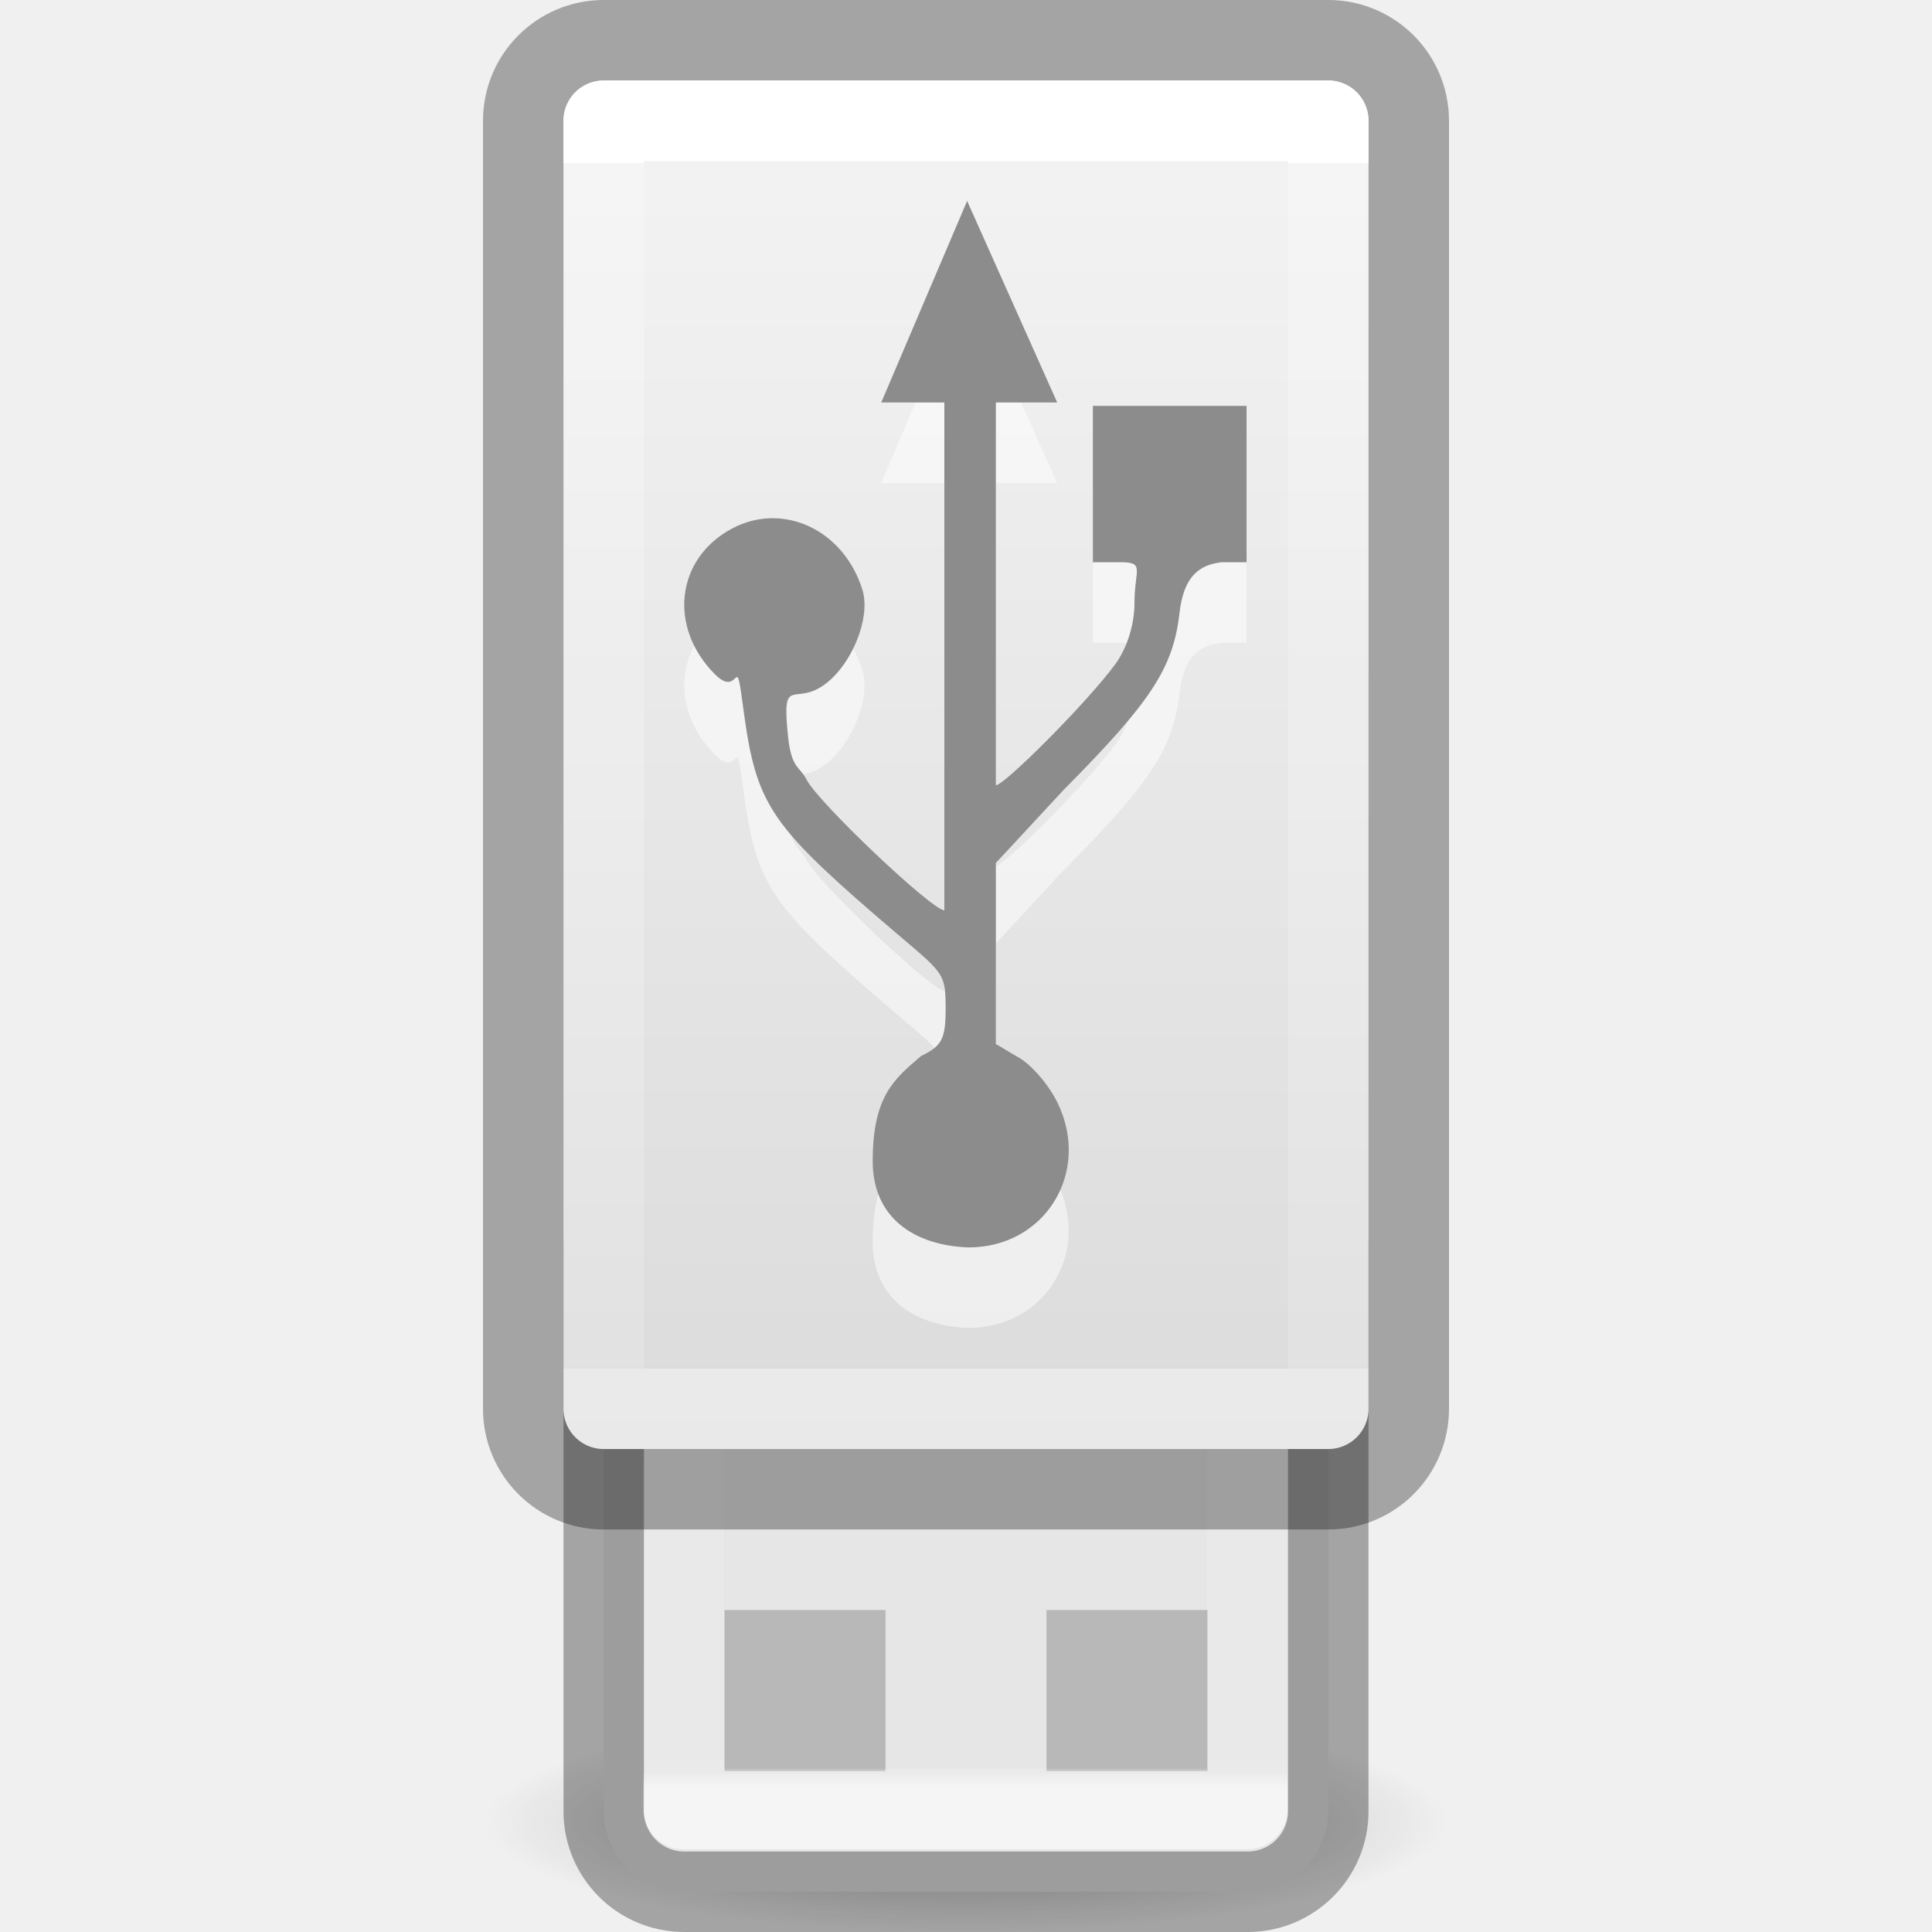
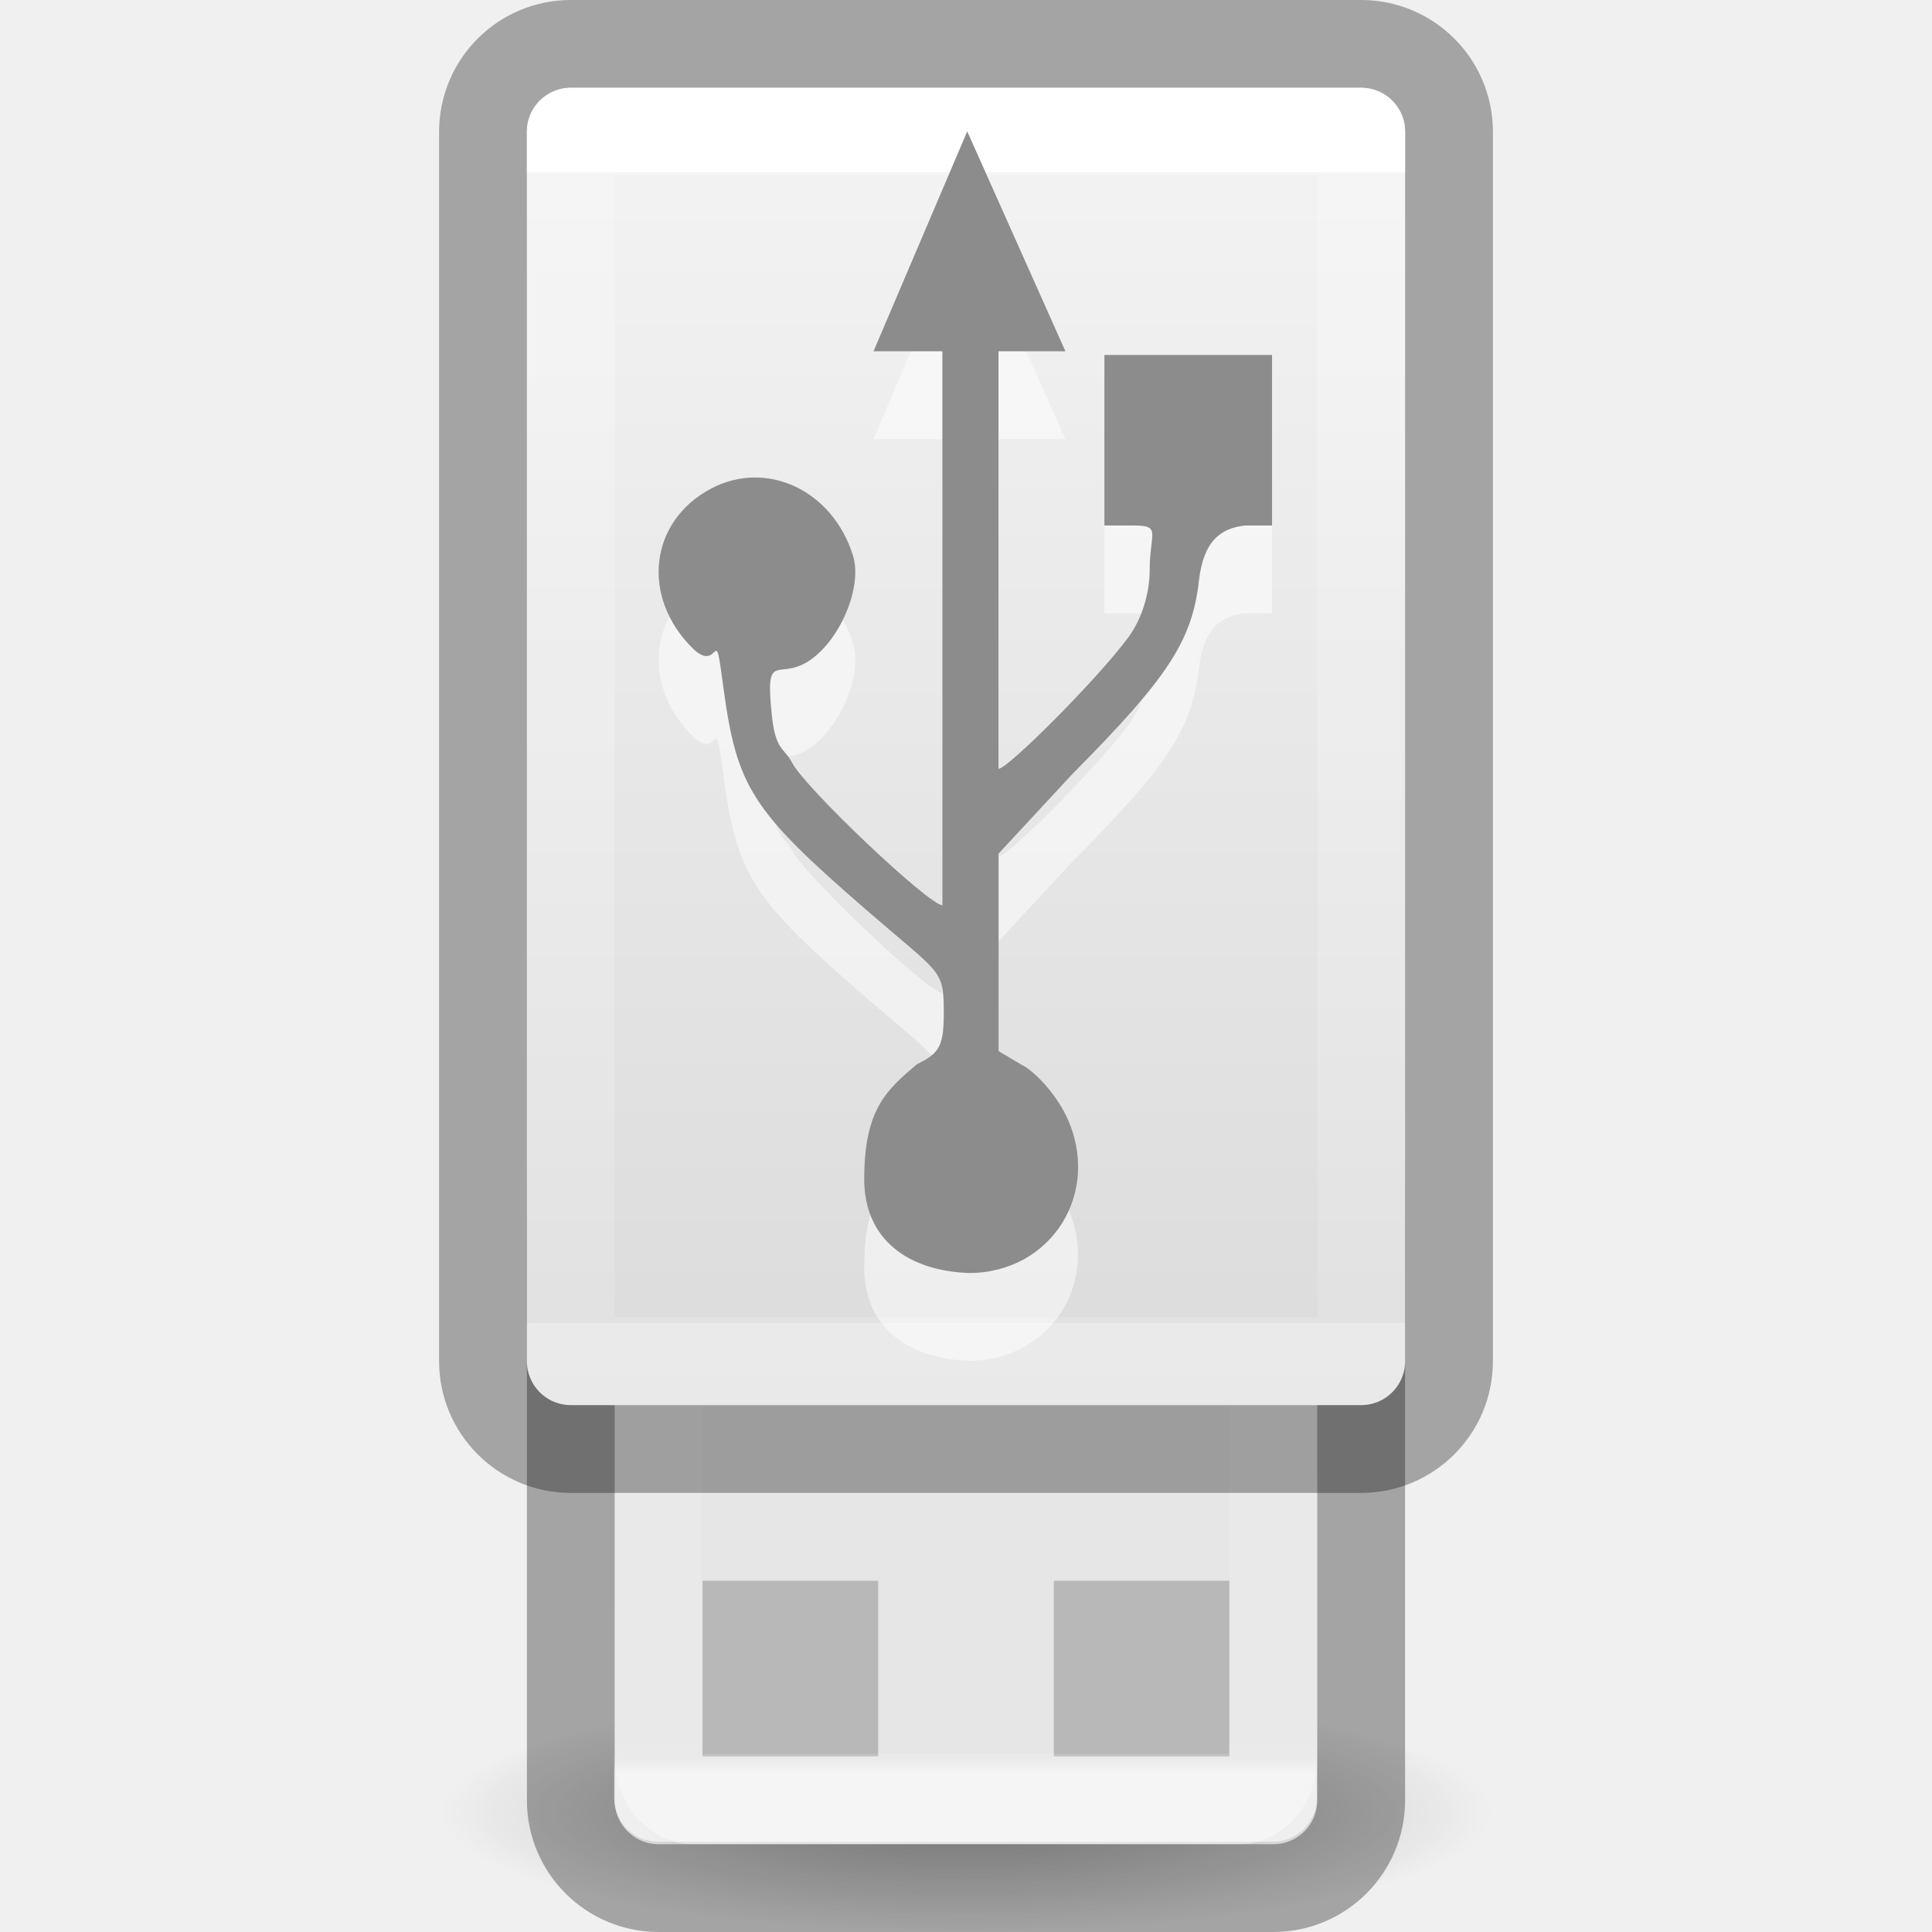
- <svg xmlns="http://www.w3.org/2000/svg" xmlns:xlink="http://www.w3.org/1999/xlink" version="1.0" width="24" height="24" id="svg2">
+ <svg xmlns="http://www.w3.org/2000/svg" xmlns:xlink="http://www.w3.org/1999/xlink" version="1.0" width="22" height="22" id="svg2">
  <defs id="defs4">
    <linearGradient id="linearGradient4075">
      <stop id="stop4077" style="stop-color:#ffffff;stop-opacity:1" offset="0" />
      <stop id="stop4079" style="stop-color:#ffffff;stop-opacity:0.235" offset="0" />
      <stop id="stop4081" style="stop-color:#ffffff;stop-opacity:0.157" offset="1" />
      <stop id="stop4083" style="stop-color:#ffffff;stop-opacity:0.392" offset="1" />
    </linearGradient>
-     <linearGradient x1="22.553" y1="6.631" x2="22.553" y2="41.944" id="linearGradient4161-4" xlink:href="#linearGradient4075" gradientUnits="userSpaceOnUse" gradientTransform="matrix(0.2146203,0,0,0.423913,11.25048,-0.7805076)" />
-     <linearGradient y2="-26.979" x2="116.791" y1="-37.808" x1="116.791" gradientTransform="matrix(0.3347194,0,0,0.5966735,-23.32865,0.3563863)" gradientUnits="userSpaceOnUse" id="linearGradient4604" xlink:href="#linearGradient4614" />
+     <linearGradient x1="22.553" y1="6.631" x2="22.553" y2="41.944" id="linearGradient4161-4" xlink:href="#linearGradient4075" gradientUnits="userSpaceOnUse" gradientTransform="matrix(0.2146203,0,0,0.370922,10.25048,-0.4954395)" />
+     <linearGradient y2="-26.979" x2="116.791" y1="-37.808" x1="116.791" gradientTransform="matrix(0.3347194,0,0,0.5966735,-24.32865,2.356386)" gradientUnits="userSpaceOnUse" id="linearGradient4604" xlink:href="#linearGradient4614" />
    <linearGradient id="linearGradient4614">
      <stop offset="0" style="stop-color:#ffffff;stop-opacity:1" id="stop4606" />
      <stop offset="0.031" style="stop-color:#ffffff;stop-opacity:0.235" id="stop4608" />
      <stop offset="0.981" style="stop-color:#ffffff;stop-opacity:0.157" id="stop4610" />
      <stop offset="1" style="stop-color:#ffffff;stop-opacity:0.392" id="stop4612" />
    </linearGradient>
    <radialGradient r="22.627" gradientTransform="matrix(0.2651631,0,0,0.06026566,48.91669,28.46603)" cx="23.335" cy="41.636" gradientUnits="userSpaceOnUse" id="radialGradient7374">
      <stop offset="0" id="stop23421" />
      <stop offset="1" style="stop-opacity:0" id="stop23423" />
    </radialGradient>
-     <linearGradient x1="11.098" y1="5.97" x2="11.098" y2="45.689" id="linearGradient5466-8-3-0" xlink:href="#linearGradient3600-8" gradientUnits="userSpaceOnUse" gradientTransform="matrix(0.4779324,0,0,0.4276832,8.830635,-1.55508)" />
+     <linearGradient x1="11.098" y1="5.97" x2="11.098" y2="45.689" id="linearGradient5466-8-3-0" xlink:href="#linearGradient3600-8" gradientUnits="userSpaceOnUse" gradientTransform="matrix(0.4779324,0,0,0.3773675,7.830635,-1.254483)" />
    <linearGradient id="linearGradient3600-8">
      <stop id="stop3602-2" style="stop-color:#f4f4f4;stop-opacity:1" offset="0" />
      <stop id="stop3604-5" style="stop-color:#dbdbdb;stop-opacity:1" offset="1" />
    </linearGradient>
  </defs>
-   <g id="g4579" transform="translate(-43.10408,-8.339226)">
+   <g id="g4579" transform="translate(-44.10408,-10.33923)">
    <path id="path23417" style="opacity:0.3;fill:url(#radialGradient7374);fill-rule:evenodd;stroke-width:1" d="m 61.104,30.975 a 6,1.364 0 1 1 -12,0 6,1.364 0 1 1 12,0 z" />
  </g>
-   <rect x="7.5" y="-23.5" width="9" height="9" ry="1" rx="1" transform="scale(1,-1)" style="fill:#e6e6e6;fill-opacity:1;stroke:#000000;stroke-width:1;stroke-opacity:0.32" id="rect3448" />
-   <g id="g4576" style="opacity:0.2">
+   <rect x="7" y="-21" width="8" height="9" ry="1" rx="0.889" transform="scale(1,-1)" style="fill:#e6e6e6;fill-opacity:1;stroke:none;stroke-width:1;stroke-opacity:0.32" id="rect949" />
+   <rect x="6.5" y="-21.5" width="9" height="9" ry="1" rx="1" transform="scale(1,-1)" style="fill:none;fill-opacity:1;stroke:#000000;stroke-width:1;stroke-opacity:0.32" id="rect3448" />
+   <g id="g4576" style="opacity:0.2;stroke-width:1" transform="translate(-1,-2)">
    <rect y="20" x="9" height="2" width="2" id="rect4570" style="opacity:1;fill:#000000;fill-opacity:1;stroke:none;stroke-width:2;stroke-linecap:round;stroke-linejoin:round;stroke-miterlimit:4;stroke-dasharray:none;stroke-dashoffset:0;stroke-opacity:0.4" />
    <rect style="opacity:1;fill:#000000;fill-opacity:1;stroke:none;stroke-width:2;stroke-linecap:round;stroke-linejoin:round;stroke-miterlimit:4;stroke-dasharray:none;stroke-dashoffset:0;stroke-opacity:0.4" id="rect4572" width="2" height="2" x="13" y="20" />
  </g>
-   <rect x="8.494" y="-22.472" width="7" height="7" transform="scale(1,-1)" style="opacity:0.6;fill:none;fill-opacity:1;stroke:url(#linearGradient4604);stroke-width:1;stroke-linecap:round;stroke-linejoin:round;stroke-miterlimit:4;stroke-dasharray:none;stroke-dashoffset:0;stroke-opacity:1;marker:none" id="rect3458" />
-   <rect ry="0.5" id="rect5391-5-7" style="opacity:1;fill:url(#linearGradient5466-8-3-0);fill-opacity:1;stroke:none;stroke-width:1;stroke-linecap:butt;stroke-linejoin:round;stroke-miterlimit:4;stroke-dasharray:none;stroke-dashoffset:0;stroke-opacity:1;marker:none" rx="0.5" height="17" width="10" y="1" x="7" />
-   <rect ry="1" rx="1" y="0.5" x="6.5" height="18" width="11" id="rect901" style="opacity:0.32;vector-effect:none;fill:none;fill-opacity:1;stroke:#000000;stroke-width:1;stroke-linecap:butt;stroke-linejoin:round;stroke-miterlimit:4;stroke-dasharray:none;stroke-dashoffset:0;stroke-opacity:1;marker:none" />
-   <rect y="1.5" x="7.5" height="16" width="9" id="rect901-3" style="opacity:1;vector-effect:none;fill:none;fill-opacity:1;stroke:url(#linearGradient4161-4);stroke-width:1;stroke-linecap:round;stroke-linejoin:round;stroke-miterlimit:4;stroke-dasharray:none;stroke-dashoffset:0;stroke-opacity:1;marker:none" />
-   <path d="m 10.841,15.426 c 0,-0.813 0.27,-1.024 0.601,-1.308 0.266,-0.128 0.308,-0.216 0.305,-0.628 -0.004,-0.456 -0.047,-0.404 -0.892,-1.137 C 9.564,11.234 9.391,10.964 9.239,9.84 9.128,9.011 9.206,9.698 8.885,9.38 8.295,8.793 8.396,7.933 9.099,7.563 9.732,7.23 10.482,7.584 10.713,8.326 10.827,8.691 10.554,9.322 10.187,9.541 9.851,9.741 9.712,9.407 9.789,10.145 c 0.042,0.408 0.146,0.373 0.23,0.539 0.144,0.284 1.558,1.624 1.712,1.624 V 6 h -0.784 l 1.067,-2.504 1.118,2.504 h -0.762 v 4.755 c 0.106,0 1.129,-1.024 1.479,-1.498 0.151,-0.205 0.243,-0.496 0.243,-0.771 0,-0.414 0.137,-0.502 -0.179,-0.502 H 13.576 V 6.042 h 1.908 v 1.942 h -0.309 c -0.275,0.032 -0.472,0.173 -0.524,0.632 -0.078,0.685 -0.356,1.104 -1.436,2.193 l -0.845,0.911 v 2.249 l 0.25,0.149 c 0.17,0.082 0.404,0.347 0.52,0.589 0.413,0.862 -0.162,1.789 -1.109,1.789 -0.687,-0.025 -1.191,-0.378 -1.191,-1.069 z" style="opacity:0.5;fill:#ffffff;fill-opacity:1;stroke-width:1;font-variant-east_asian:normal;vector-effect:none;stroke-linecap:butt;stroke-linejoin:miter;stroke-miterlimit:4;stroke-dasharray:none;stroke-dashoffset:0;stroke-opacity:1" id="path3690-3" />
-   <path d="m 10.841,14.426 c 0,-0.813 0.27,-1.024 0.601,-1.308 0.266,-0.128 0.308,-0.216 0.305,-0.628 -0.004,-0.456 -0.047,-0.404 -0.892,-1.137 C 9.564,10.233 9.391,9.963 9.239,8.84 9.128,8.011 9.206,8.698 8.885,8.38 8.295,7.793 8.396,6.933 9.099,6.563 c 0.633,-0.333 1.383,0.021 1.614,0.763 0.114,0.365 -0.159,0.996 -0.526,1.215 -0.336,0.2 -0.475,-0.134 -0.398,0.604 0.042,0.408 0.146,0.373 0.23,0.539 0.144,0.284 1.558,1.624 1.712,1.624 V 5 H 10.947 L 12.014,2.496 13.133,5 h -0.762 v 4.755 c 0.106,0 1.129,-1.024 1.479,-1.498 0.151,-0.205 0.243,-0.496 0.243,-0.771 0,-0.414 0.137,-0.502 -0.179,-0.502 H 13.576 V 5.042 h 1.909 V 6.984 H 15.176 C 14.9,7.016 14.704,7.156 14.652,7.616 14.574,8.301 14.296,8.72 13.216,9.809 l -0.845,0.911 v 2.249 l 0.25,0.149 c 0.17,0.082 0.404,0.347 0.52,0.589 0.413,0.862 -0.162,1.789 -1.109,1.789 -0.687,-0.025 -1.191,-0.378 -1.191,-1.069 z" style="opacity:1;fill:#8c8c8c;fill-opacity:1;stroke-width:0.636" id="path3690" />
+   <rect x="7.494" y="-20.472" width="7" height="7" transform="scale(1,-1)" style="opacity:0.6;fill:none;fill-opacity:1;stroke:url(#linearGradient4604);stroke-width:1;stroke-linecap:round;stroke-linejoin:round;stroke-miterlimit:4;stroke-dasharray:none;stroke-dashoffset:0;stroke-opacity:1;marker:none" id="rect3458" />
+   <rect ry="0.5" id="rect5391-5-7" style="opacity:1;fill:url(#linearGradient5466-8-3-0);fill-opacity:1;stroke:none;stroke-width:1;stroke-linecap:butt;stroke-linejoin:round;stroke-miterlimit:4;stroke-dasharray:none;stroke-dashoffset:0;stroke-opacity:1;marker:none" rx="0.5" height="15" width="10" y="1" x="6" />
+   <rect ry="1" rx="1" y="0.5" x="5.5" height="16" width="11" id="rect901" style="opacity:0.32;vector-effect:none;fill:none;fill-opacity:1;stroke:#000000;stroke-width:1;stroke-linecap:butt;stroke-linejoin:round;stroke-miterlimit:4;stroke-dasharray:none;stroke-dashoffset:0;stroke-opacity:1;marker:none" />
+   <rect y="1.5" x="6.5" height="14" width="9" id="rect901-3" style="opacity:1;vector-effect:none;fill:none;fill-opacity:1;stroke:url(#linearGradient4161-4);stroke-width:1;stroke-linecap:round;stroke-linejoin:round;stroke-miterlimit:4;stroke-dasharray:none;stroke-dashoffset:0;stroke-opacity:1;marker:none" />
+   <path d="m 9.841,14.426 c 0,-0.813 0.27,-1.024 0.601,-1.308 0.266,-0.128 0.308,-0.216 0.305,-0.628 -0.004,-0.456 -0.047,-0.404 -0.892,-1.137 C 8.564,10.234 8.391,9.964 8.239,8.84 8.128,8.012 8.206,8.699 7.885,8.38 7.295,7.793 7.396,6.933 8.099,6.563 8.732,6.23 9.482,6.584 9.713,7.326 9.827,7.691 9.554,8.322 9.187,8.541 8.851,8.741 8.712,8.407 8.789,9.145 c 0.042,0.408 0.146,0.373 0.23,0.539 0.144,0.284 1.558,1.624 1.712,1.624 V 5 H 9.947 l 1.067,-2.504 1.118,2.504 h -0.762 v 4.755 c 0.106,0 1.129,-1.024 1.479,-1.498 0.151,-0.205 0.243,-0.496 0.243,-0.771 0,-0.414 0.137,-0.502 -0.179,-0.502 H 12.576 V 5.042 h 1.908 v 1.942 h -0.309 c -0.275,0.032 -0.472,0.173 -0.524,0.632 -0.078,0.685 -0.356,1.104 -1.436,2.193 l -0.845,0.911 v 2.249 l 0.25,0.149 c 0.17,0.082 0.404,0.347 0.52,0.589 0.413,0.862 -0.162,1.789 -1.109,1.789 -0.687,-0.025 -1.191,-0.378 -1.191,-1.069 z" style="opacity:0.5;vector-effect:none;fill:#ffffff;fill-opacity:1;stroke-width:1;stroke-linecap:butt;stroke-linejoin:miter;stroke-miterlimit:4;stroke-dasharray:none;stroke-dashoffset:0;stroke-opacity:1" id="path3690-3" />
+   <path d="m 9.841,13.426 c 0,-0.813 0.27,-1.024 0.601,-1.308 0.266,-0.128 0.308,-0.216 0.305,-0.628 -0.004,-0.456 -0.047,-0.404 -0.892,-1.137 C 8.564,9.234 8.391,8.964 8.239,7.84 8.128,7.011 8.206,7.698 7.885,7.38 7.295,6.793 7.396,5.933 8.099,5.563 8.732,5.23 9.482,5.584 9.713,6.326 9.827,6.691 9.554,7.322 9.187,7.541 8.851,7.741 8.712,7.407 8.789,8.145 c 0.042,0.408 0.146,0.373 0.23,0.539 0.144,0.284 1.558,1.624 1.712,1.624 V 4 H 9.947 L 11.014,1.496 l 1.118,2.504 h -0.762 v 4.755 c 0.106,0 1.129,-1.024 1.479,-1.498 0.151,-0.205 0.243,-0.496 0.243,-0.771 0,-0.414 0.137,-0.502 -0.179,-0.502 H 12.576 V 4.042 h 1.909 v 1.942 h -0.309 c -0.275,0.032 -0.472,0.173 -0.524,0.632 -0.078,0.685 -0.356,1.104 -1.436,2.193 l -0.845,0.911 v 2.249 l 0.25,0.149 c 0.17,0.082 0.404,0.347 0.52,0.589 0.413,0.862 -0.162,1.789 -1.109,1.789 -0.687,-0.025 -1.191,-0.378 -1.191,-1.069 z" style="opacity:1;fill:#8c8c8c;fill-opacity:1;stroke-width:0.636" id="path3690" />
</svg>
